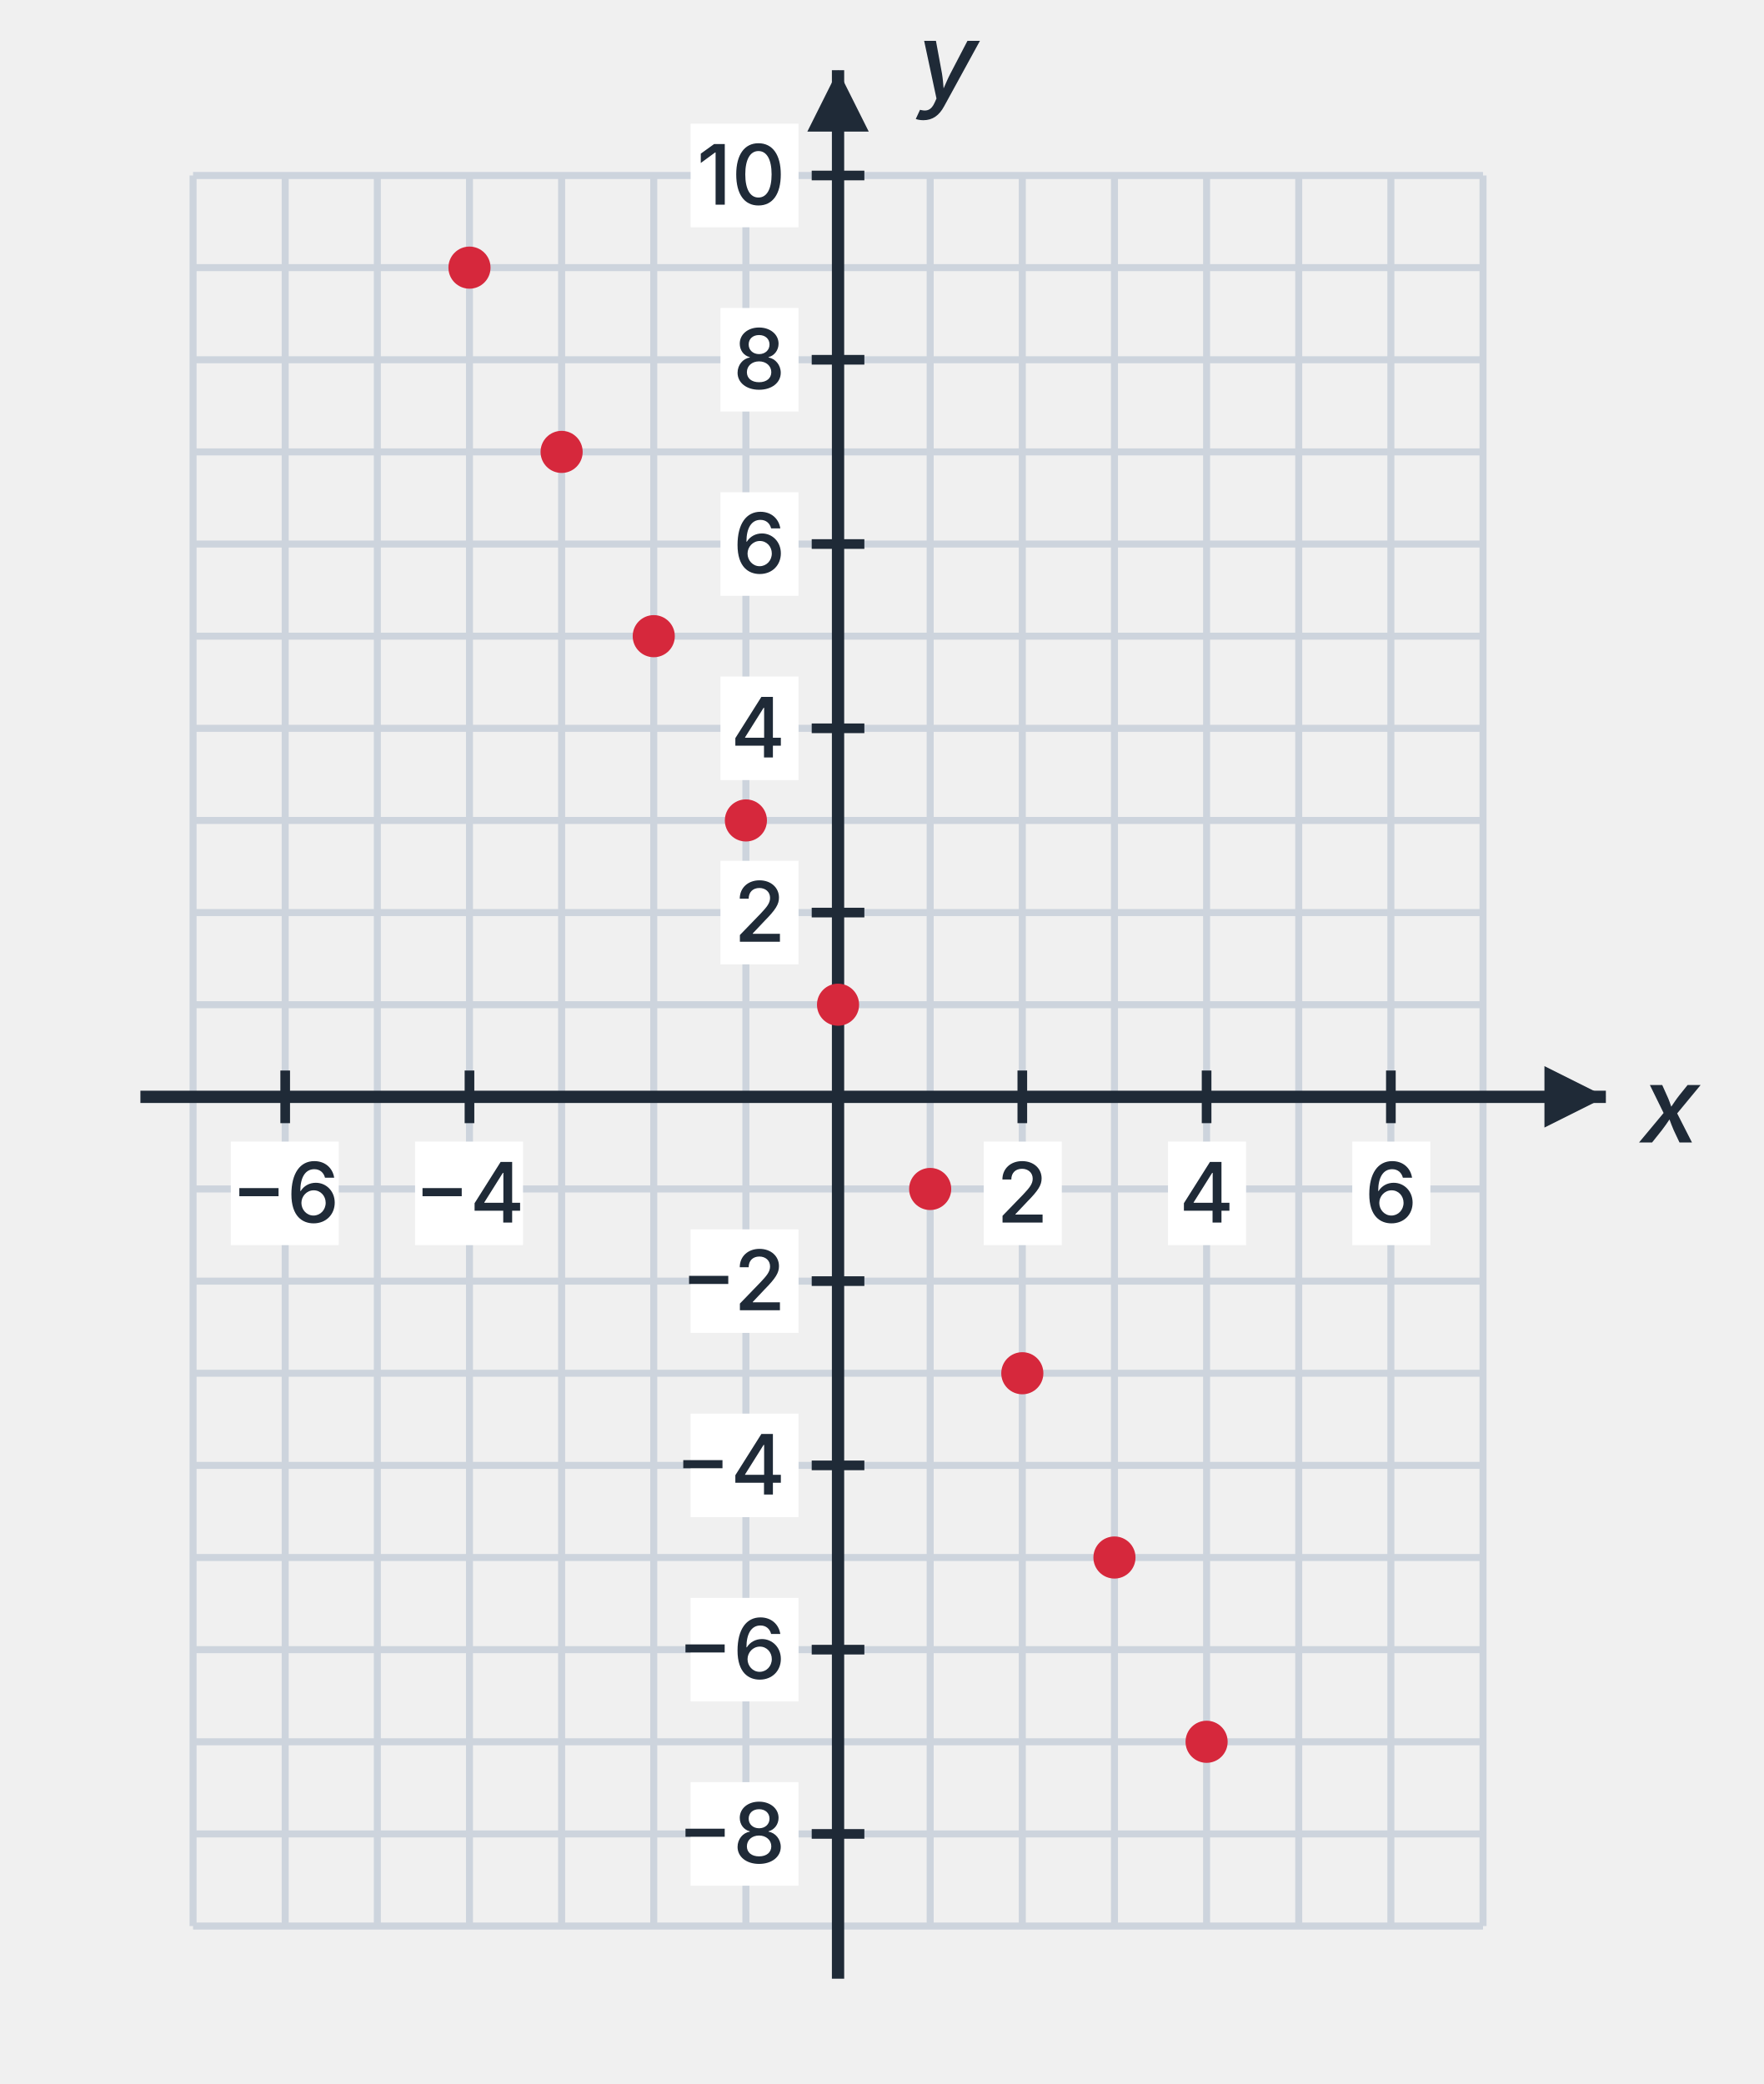
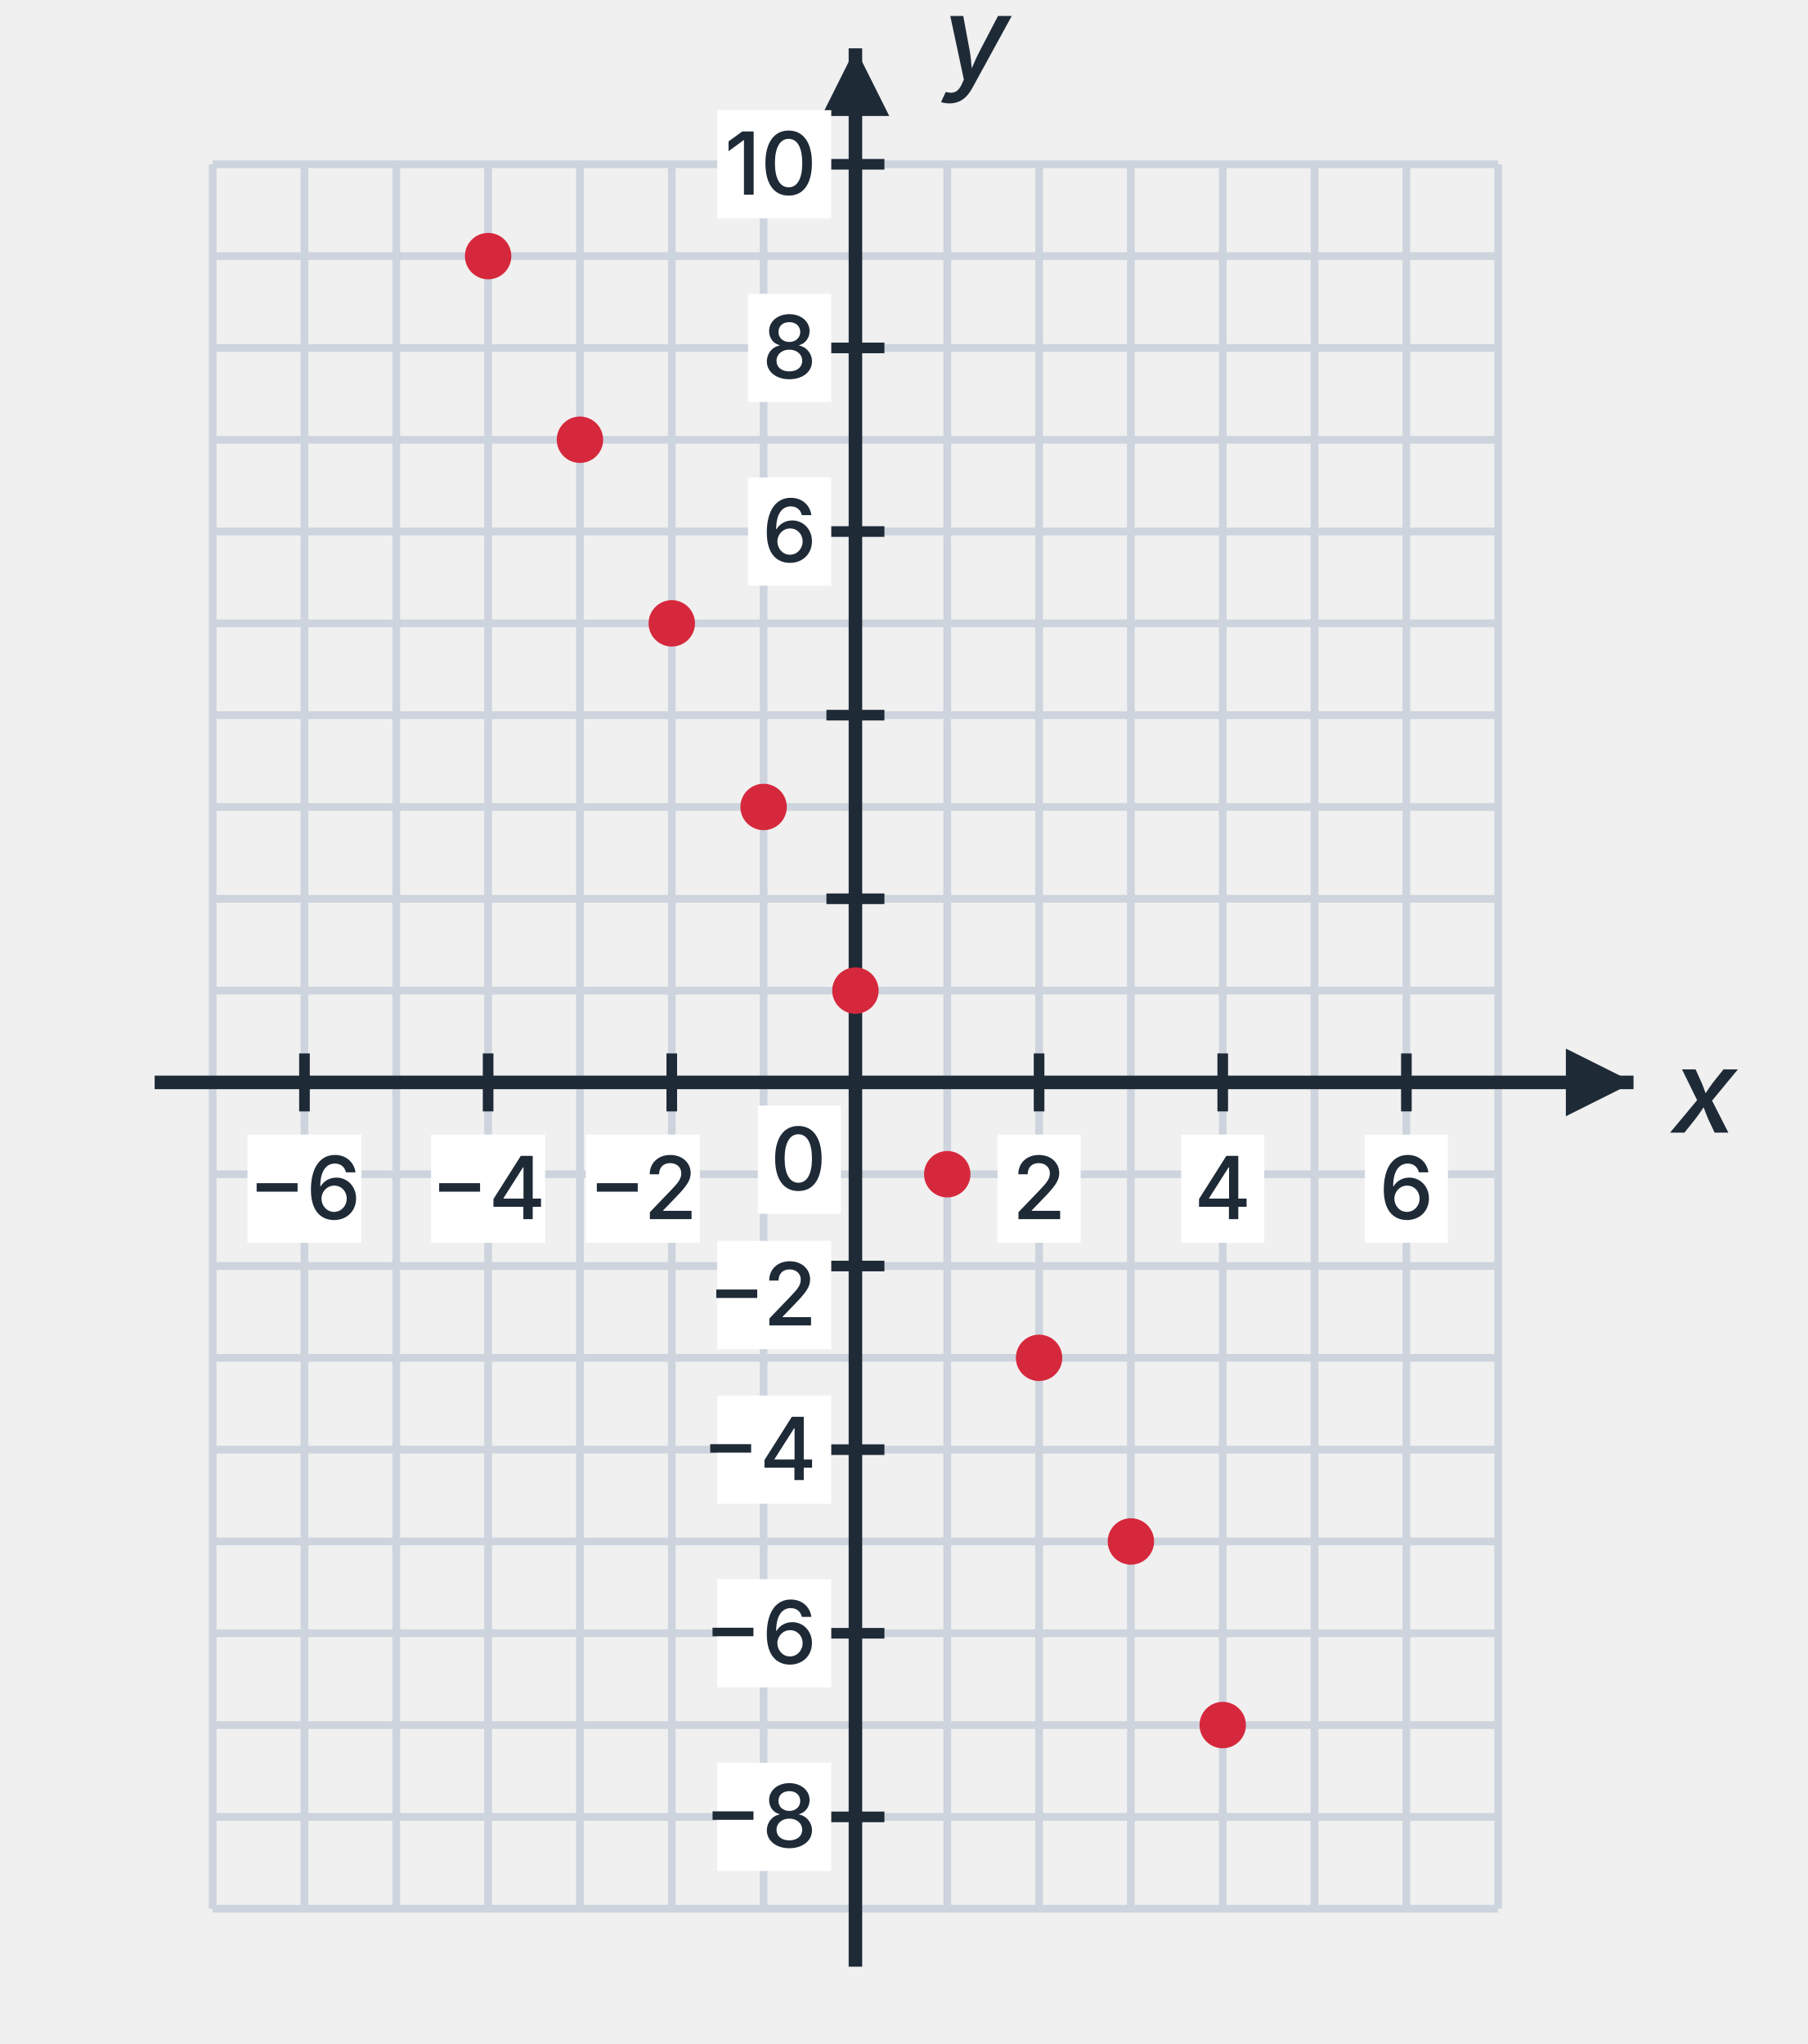
- <svg xmlns="http://www.w3.org/2000/svg" viewBox="0 0 201.0 237.5" width="201.0" height="237.5" font-family="Inter, Arial, sans-serif">
-   <line x1="22.0" y1="219.5" x2="22.0" y2="20.0" stroke="#cdd4dd" stroke-width="0.8" />
-   <line x1="32.5" y1="219.5" x2="32.5" y2="20.0" stroke="#cdd4dd" stroke-width="0.8" />
-   <line x1="43.0" y1="219.5" x2="43.0" y2="20.0" stroke="#cdd4dd" stroke-width="0.8" />
-   <line x1="53.5" y1="219.5" x2="53.5" y2="20.0" stroke="#cdd4dd" stroke-width="0.8" />
-   <line x1="64.0" y1="219.5" x2="64.0" y2="20.0" stroke="#cdd4dd" stroke-width="0.8" />
-   <line x1="74.5" y1="219.5" x2="74.5" y2="20.0" stroke="#cdd4dd" stroke-width="0.8" />
-   <line x1="85.0" y1="219.5" x2="85.0" y2="20.0" stroke="#cdd4dd" stroke-width="0.8" />
-   <line x1="95.5" y1="219.5" x2="95.5" y2="20.0" stroke="#cdd4dd" stroke-width="0.8" />
-   <line x1="106.0" y1="219.5" x2="106.0" y2="20.0" stroke="#cdd4dd" stroke-width="0.8" />
-   <line x1="116.5" y1="219.5" x2="116.5" y2="20.0" stroke="#cdd4dd" stroke-width="0.8" />
-   <line x1="127.0" y1="219.5" x2="127.0" y2="20.0" stroke="#cdd4dd" stroke-width="0.8" />
-   <line x1="137.5" y1="219.5" x2="137.5" y2="20.0" stroke="#cdd4dd" stroke-width="0.8" />
-   <line x1="148.0" y1="219.5" x2="148.0" y2="20.0" stroke="#cdd4dd" stroke-width="0.8" />
-   <line x1="158.5" y1="219.5" x2="158.5" y2="20.0" stroke="#cdd4dd" stroke-width="0.8" />
-   <line x1="169.0" y1="219.5" x2="169.0" y2="20.0" stroke="#cdd4dd" stroke-width="0.8" />
-   <line x1="22.0" y1="219.5" x2="169.0" y2="219.5" stroke="#cdd4dd" stroke-width="0.8" />
-   <line x1="22.0" y1="209.0" x2="169.0" y2="209.0" stroke="#cdd4dd" stroke-width="0.8" />
-   <line x1="22.0" y1="198.5" x2="169.0" y2="198.5" stroke="#cdd4dd" stroke-width="0.8" />
-   <line x1="22.0" y1="188.0" x2="169.0" y2="188.0" stroke="#cdd4dd" stroke-width="0.8" />
-   <line x1="22.0" y1="177.5" x2="169.0" y2="177.5" stroke="#cdd4dd" stroke-width="0.8" />
-   <line x1="22.0" y1="167.0" x2="169.0" y2="167.0" stroke="#cdd4dd" stroke-width="0.8" />
-   <line x1="22.0" y1="156.5" x2="169.0" y2="156.5" stroke="#cdd4dd" stroke-width="0.8" />
-   <line x1="22.0" y1="146.0" x2="169.0" y2="146.0" stroke="#cdd4dd" stroke-width="0.8" />
-   <line x1="22.0" y1="135.5" x2="169.0" y2="135.5" stroke="#cdd4dd" stroke-width="0.8" />
-   <line x1="22.0" y1="125.0" x2="169.0" y2="125.0" stroke="#cdd4dd" stroke-width="0.8" />
-   <line x1="22.0" y1="114.5" x2="169.0" y2="114.5" stroke="#cdd4dd" stroke-width="0.8" />
-   <line x1="22.0" y1="104.0" x2="169.0" y2="104.0" stroke="#cdd4dd" stroke-width="0.8" />
-   <line x1="22.0" y1="93.5" x2="169.0" y2="93.5" stroke="#cdd4dd" stroke-width="0.8" />
-   <line x1="22.0" y1="83.0" x2="169.0" y2="83.0" stroke="#cdd4dd" stroke-width="0.8" />
-   <line x1="22.0" y1="72.5" x2="169.0" y2="72.5" stroke="#cdd4dd" stroke-width="0.8" />
-   <line x1="22.0" y1="62.0" x2="169.0" y2="62.0" stroke="#cdd4dd" stroke-width="0.8" />
-   <line x1="22.0" y1="51.5" x2="169.0" y2="51.5" stroke="#cdd4dd" stroke-width="0.8" />
-   <line x1="22.0" y1="41.0" x2="169.0" y2="41.0" stroke="#cdd4dd" stroke-width="0.8" />
-   <line x1="22.0" y1="30.5" x2="169.0" y2="30.5" stroke="#cdd4dd" stroke-width="0.8" />
-   <line x1="22.0" y1="20.0" x2="169.0" y2="20.0" stroke="#cdd4dd" stroke-width="0.8" />
-   <line x1="16.0" y1="125.0" x2="183.0" y2="125.0" stroke="#1f2a37" stroke-width="1.4" />
-   <path d="M183.0,125.0 l-7,-3.5 v7 z" fill="#1f2a37" />
-   <line x1="95.5" y1="225.5" x2="95.5" y2="8.0" stroke="#1f2a37" stroke-width="1.4" />
-   <path d="M95.5,8.0 l-3.5,7 h7 z" fill="#1f2a37" />
-   <text x="187.0" y="130.2" text-anchor="start" font-size="12" fill="#1f2a37" font-weight="500" font-style="italic">x</text>
-   <text x="104.5" y="11.2" text-anchor="start" font-size="12" fill="#1f2a37" font-weight="500" font-style="italic">y</text>
-   <line x1="32.5" y1="122.0" x2="32.5" y2="128.0" stroke="#1f2a37" stroke-width="1.1" />
-   <line x1="53.5" y1="122.0" x2="53.5" y2="128.0" stroke="#1f2a37" stroke-width="1.1" />
-   <line x1="116.5" y1="122.0" x2="116.5" y2="128.0" stroke="#1f2a37" stroke-width="1.1" />
-   <line x1="137.5" y1="122.0" x2="137.5" y2="128.0" stroke="#1f2a37" stroke-width="1.1" />
-   <line x1="158.5" y1="122.0" x2="158.5" y2="128.0" stroke="#1f2a37" stroke-width="1.1" />
-   <line x1="92.5" y1="209.0" x2="98.5" y2="209.0" stroke="#1f2a37" stroke-width="1.1" />
-   <line x1="92.5" y1="188.0" x2="98.5" y2="188.0" stroke="#1f2a37" stroke-width="1.1" />
-   <line x1="92.5" y1="167.0" x2="98.5" y2="167.0" stroke="#1f2a37" stroke-width="1.1" />
-   <line x1="92.5" y1="146.0" x2="98.5" y2="146.0" stroke="#1f2a37" stroke-width="1.1" />
-   <line x1="92.5" y1="104.0" x2="98.5" y2="104.0" stroke="#1f2a37" stroke-width="1.1" />
-   <line x1="92.5" y1="83.0" x2="98.5" y2="83.0" stroke="#1f2a37" stroke-width="1.1" />
-   <line x1="92.5" y1="62.0" x2="98.5" y2="62.0" stroke="#1f2a37" stroke-width="1.1" />
-   <line x1="92.5" y1="41.0" x2="98.5" y2="41.0" stroke="#1f2a37" stroke-width="1.1" />
-   <line x1="92.5" y1="20.0" x2="98.5" y2="20.0" stroke="#1f2a37" stroke-width="1.1" />
-   <circle cx="53.5" cy="30.5" r="2.4" fill="#d6283c" />
-   <circle cx="64.0" cy="51.5" r="2.4" fill="#d6283c" />
-   <circle cx="74.5" cy="72.5" r="2.4" fill="#d6283c" />
-   <circle cx="85.0" cy="93.5" r="2.4" fill="#d6283c" />
-   <circle cx="95.5" cy="114.5" r="2.4" fill="#d6283c" />
-   <circle cx="106.0" cy="135.5" r="2.4" fill="#d6283c" />
-   <circle cx="116.5" cy="156.5" r="2.4" fill="#d6283c" />
-   <circle cx="127.0" cy="177.5" r="2.4" fill="#d6283c" />
-   <circle cx="137.5" cy="198.5" r="2.4" fill="#d6283c" />
-   <rect x="26.3" y="130.1" width="12.3" height="11.8" fill="#fff" />
-   <text x="32.5" y="139.325" text-anchor="middle" font-size="9.5" fill="#1f2a37" font-weight="500">−6</text>
-   <rect x="47.3" y="130.1" width="12.3" height="11.8" fill="#fff" />
-   <text x="53.5" y="139.325" text-anchor="middle" font-size="9.5" fill="#1f2a37" font-weight="500">−4</text>
-   <rect x="112.1" y="130.1" width="8.9" height="11.8" fill="#fff" />
-   <text x="116.5" y="139.325" text-anchor="middle" font-size="9.5" fill="#1f2a37" font-weight="500">2</text>
-   <rect x="133.1" y="130.1" width="8.9" height="11.8" fill="#fff" />
-   <text x="137.5" y="139.325" text-anchor="middle" font-size="9.5" fill="#1f2a37" font-weight="500">4</text>
-   <rect x="154.1" y="130.1" width="8.9" height="11.8" fill="#fff" />
-   <text x="158.5" y="139.325" text-anchor="middle" font-size="9.5" fill="#1f2a37" font-weight="500">6</text>
-   <rect x="78.7" y="203.1" width="12.3" height="11.8" fill="#fff" />
-   <text x="89.5" y="212.325" text-anchor="end" font-size="9.5" fill="#1f2a37" font-weight="500">−8</text>
-   <rect x="78.7" y="182.1" width="12.3" height="11.8" fill="#fff" />
-   <text x="89.5" y="191.325" text-anchor="end" font-size="9.5" fill="#1f2a37" font-weight="500">−6</text>
-   <rect x="78.7" y="161.1" width="12.3" height="11.8" fill="#fff" />
-   <text x="89.5" y="170.325" text-anchor="end" font-size="9.5" fill="#1f2a37" font-weight="500">−4</text>
-   <rect x="78.7" y="140.1" width="12.3" height="11.8" fill="#fff" />
-   <text x="89.5" y="149.325" text-anchor="end" font-size="9.5" fill="#1f2a37" font-weight="500">−2</text>
-   <rect x="82.1" y="98.1" width="8.9" height="11.8" fill="#fff" />
-   <text x="89.5" y="107.325" text-anchor="end" font-size="9.5" fill="#1f2a37" font-weight="500">2</text>
-   <rect x="82.1" y="77.1" width="8.9" height="11.8" fill="#fff" />
-   <text x="89.5" y="86.325" text-anchor="end" font-size="9.5" fill="#1f2a37" font-weight="500">4</text>
-   <rect x="82.1" y="56.1" width="8.9" height="11.8" fill="#fff" />
-   <text x="89.5" y="65.325" text-anchor="end" font-size="9.5" fill="#1f2a37" font-weight="500">6</text>
-   <rect x="82.1" y="35.1" width="8.9" height="11.8" fill="#fff" />
-   <text x="89.5" y="44.325" text-anchor="end" font-size="9.5" fill="#1f2a37" font-weight="500">8</text>
-   <rect x="78.7" y="14.1" width="12.3" height="11.8" fill="#fff" />
-   <text x="89.5" y="23.325" text-anchor="end" font-size="9.5" fill="#1f2a37" font-weight="500">10</text>
+ <svg xmlns="http://www.w3.org/2000/svg" viewBox="0 0 187.0 211.5" width="187.0" height="211.5" font-family="Inter, Arial, sans-serif">
+   <line x1="22.0" y1="197.5" x2="22.0" y2="17.0" stroke="#cdd4dd" stroke-width="0.8" />
+   <line x1="31.5" y1="197.5" x2="31.5" y2="17.0" stroke="#cdd4dd" stroke-width="0.8" />
+   <line x1="41.0" y1="197.5" x2="41.0" y2="17.0" stroke="#cdd4dd" stroke-width="0.8" />
+   <line x1="50.5" y1="197.5" x2="50.5" y2="17.0" stroke="#cdd4dd" stroke-width="0.8" />
+   <line x1="60.0" y1="197.5" x2="60.0" y2="17.0" stroke="#cdd4dd" stroke-width="0.8" />
+   <line x1="69.5" y1="197.5" x2="69.5" y2="17.0" stroke="#cdd4dd" stroke-width="0.8" />
+   <line x1="79.0" y1="197.5" x2="79.0" y2="17.0" stroke="#cdd4dd" stroke-width="0.8" />
+   <line x1="88.5" y1="197.5" x2="88.5" y2="17.0" stroke="#cdd4dd" stroke-width="0.8" />
+   <line x1="98.0" y1="197.5" x2="98.0" y2="17.0" stroke="#cdd4dd" stroke-width="0.8" />
+   <line x1="107.5" y1="197.5" x2="107.5" y2="17.0" stroke="#cdd4dd" stroke-width="0.8" />
+   <line x1="117.0" y1="197.5" x2="117.0" y2="17.0" stroke="#cdd4dd" stroke-width="0.8" />
+   <line x1="126.5" y1="197.5" x2="126.5" y2="17.0" stroke="#cdd4dd" stroke-width="0.8" />
+   <line x1="136.0" y1="197.5" x2="136.0" y2="17.0" stroke="#cdd4dd" stroke-width="0.8" />
+   <line x1="145.5" y1="197.5" x2="145.5" y2="17.0" stroke="#cdd4dd" stroke-width="0.8" />
+   <line x1="155.0" y1="197.5" x2="155.0" y2="17.0" stroke="#cdd4dd" stroke-width="0.8" />
+   <line x1="22.0" y1="197.5" x2="155.0" y2="197.5" stroke="#cdd4dd" stroke-width="0.8" />
+   <line x1="22.0" y1="188.0" x2="155.0" y2="188.0" stroke="#cdd4dd" stroke-width="0.8" />
+   <line x1="22.0" y1="178.5" x2="155.0" y2="178.5" stroke="#cdd4dd" stroke-width="0.8" />
+   <line x1="22.0" y1="169.0" x2="155.0" y2="169.0" stroke="#cdd4dd" stroke-width="0.8" />
+   <line x1="22.0" y1="159.5" x2="155.0" y2="159.5" stroke="#cdd4dd" stroke-width="0.8" />
+   <line x1="22.0" y1="150.0" x2="155.0" y2="150.0" stroke="#cdd4dd" stroke-width="0.8" />
+   <line x1="22.0" y1="140.5" x2="155.0" y2="140.5" stroke="#cdd4dd" stroke-width="0.8" />
+   <line x1="22.0" y1="131.0" x2="155.0" y2="131.0" stroke="#cdd4dd" stroke-width="0.8" />
+   <line x1="22.0" y1="121.5" x2="155.0" y2="121.5" stroke="#cdd4dd" stroke-width="0.8" />
+   <line x1="22.0" y1="112.0" x2="155.0" y2="112.0" stroke="#cdd4dd" stroke-width="0.8" />
+   <line x1="22.0" y1="102.5" x2="155.0" y2="102.5" stroke="#cdd4dd" stroke-width="0.8" />
+   <line x1="22.0" y1="93.0" x2="155.0" y2="93.0" stroke="#cdd4dd" stroke-width="0.8" />
+   <line x1="22.0" y1="83.5" x2="155.0" y2="83.5" stroke="#cdd4dd" stroke-width="0.8" />
+   <line x1="22.0" y1="74.0" x2="155.0" y2="74.0" stroke="#cdd4dd" stroke-width="0.8" />
+   <line x1="22.0" y1="64.5" x2="155.0" y2="64.5" stroke="#cdd4dd" stroke-width="0.8" />
+   <line x1="22.0" y1="55.0" x2="155.0" y2="55.0" stroke="#cdd4dd" stroke-width="0.8" />
+   <line x1="22.0" y1="45.5" x2="155.0" y2="45.5" stroke="#cdd4dd" stroke-width="0.8" />
+   <line x1="22.0" y1="36.0" x2="155.0" y2="36.0" stroke="#cdd4dd" stroke-width="0.8" />
+   <line x1="22.0" y1="26.5" x2="155.0" y2="26.5" stroke="#cdd4dd" stroke-width="0.8" />
+   <line x1="22.0" y1="17.0" x2="155.0" y2="17.0" stroke="#cdd4dd" stroke-width="0.8" />
+   <line x1="16.0" y1="112.0" x2="169.0" y2="112.0" stroke="#1f2a37" stroke-width="1.4" />
+   <path d="M169.0,112.0 l-7,-3.5 v7 z" fill="#1f2a37" />
+   <line x1="88.5" y1="203.5" x2="88.5" y2="5.0" stroke="#1f2a37" stroke-width="1.4" />
+   <path d="M88.5,5.0 l-3.5,7 h7 z" fill="#1f2a37" />
+   <text x="173.0" y="117.2" text-anchor="start" font-size="12" fill="#1f2a37" font-weight="500" font-style="italic">x</text>
+   <text x="97.5" y="8.2" text-anchor="start" font-size="12" fill="#1f2a37" font-weight="500" font-style="italic">y</text>
+   <line x1="31.5" y1="109.0" x2="31.5" y2="115.0" stroke="#1f2a37" stroke-width="1.1" />
+   <line x1="50.5" y1="109.0" x2="50.5" y2="115.0" stroke="#1f2a37" stroke-width="1.1" />
+   <line x1="69.5" y1="109.0" x2="69.5" y2="115.0" stroke="#1f2a37" stroke-width="1.1" />
+   <line x1="107.5" y1="109.0" x2="107.5" y2="115.0" stroke="#1f2a37" stroke-width="1.1" />
+   <line x1="126.5" y1="109.0" x2="126.5" y2="115.0" stroke="#1f2a37" stroke-width="1.1" />
+   <line x1="145.5" y1="109.0" x2="145.5" y2="115.0" stroke="#1f2a37" stroke-width="1.1" />
+   <line x1="85.5" y1="188.0" x2="91.5" y2="188.0" stroke="#1f2a37" stroke-width="1.1" />
+   <line x1="85.5" y1="169.0" x2="91.5" y2="169.0" stroke="#1f2a37" stroke-width="1.1" />
+   <line x1="85.5" y1="150.0" x2="91.5" y2="150.0" stroke="#1f2a37" stroke-width="1.1" />
+   <line x1="85.5" y1="131.0" x2="91.5" y2="131.0" stroke="#1f2a37" stroke-width="1.1" />
+   <line x1="85.5" y1="93.0" x2="91.5" y2="93.0" stroke="#1f2a37" stroke-width="1.1" />
+   <line x1="85.5" y1="74.0" x2="91.5" y2="74.0" stroke="#1f2a37" stroke-width="1.1" />
+   <line x1="85.5" y1="55.0" x2="91.5" y2="55.0" stroke="#1f2a37" stroke-width="1.1" />
+   <line x1="85.5" y1="36.0" x2="91.5" y2="36.0" stroke="#1f2a37" stroke-width="1.1" />
+   <line x1="85.5" y1="17.0" x2="91.5" y2="17.0" stroke="#1f2a37" stroke-width="1.1" />
+   <rect x="25.6" y="117.4" width="11.8" height="11.2" fill="#fff" />
+   <text x="31.5" y="126.15" text-anchor="middle" font-size="9" fill="#1f2a37" font-weight="500">−6</text>
+   <rect x="44.6" y="117.4" width="11.8" height="11.2" fill="#fff" />
+   <text x="50.5" y="126.15" text-anchor="middle" font-size="9" fill="#1f2a37" font-weight="500">−4</text>
+   <rect x="60.6" y="117.4" width="11.8" height="11.2" fill="#fff" />
+   <text x="66.5" y="126.15" text-anchor="middle" font-size="9" fill="#1f2a37" font-weight="500">−2</text>
+   <rect x="103.2" y="117.4" width="8.6" height="11.2" fill="#fff" />
+   <text x="107.5" y="126.15" text-anchor="middle" font-size="9" fill="#1f2a37" font-weight="500">2</text>
+   <rect x="122.2" y="117.4" width="8.6" height="11.2" fill="#fff" />
+   <text x="126.5" y="126.15" text-anchor="middle" font-size="9" fill="#1f2a37" font-weight="500">4</text>
+   <rect x="141.2" y="117.4" width="8.6" height="11.2" fill="#fff" />
+   <text x="145.5" y="126.15" text-anchor="middle" font-size="9" fill="#1f2a37" font-weight="500">6</text>
+   <rect x="74.2" y="182.4" width="11.8" height="11.2" fill="#fff" />
+   <text x="84.5" y="191.15" text-anchor="end" font-size="9" fill="#1f2a37" font-weight="500">−8</text>
+   <rect x="74.2" y="163.4" width="11.8" height="11.2" fill="#fff" />
+   <text x="84.5" y="172.15" text-anchor="end" font-size="9" fill="#1f2a37" font-weight="500">−6</text>
+   <rect x="74.2" y="144.4" width="11.8" height="11.2" fill="#fff" />
+   <text x="84.5" y="153.15" text-anchor="end" font-size="9" fill="#1f2a37" font-weight="500">−4</text>
+   <rect x="74.2" y="128.4" width="11.8" height="11.2" fill="#fff" />
+   <text x="84.5" y="137.15" text-anchor="end" font-size="9" fill="#1f2a37" font-weight="500">−2</text>
+   <rect x="77.4" y="49.4" width="8.6" height="11.2" fill="#fff" />
+   <text x="84.5" y="58.15" text-anchor="end" font-size="9" fill="#1f2a37" font-weight="500">6</text>
+   <rect x="77.4" y="30.4" width="8.6" height="11.2" fill="#fff" />
+   <text x="84.5" y="39.15" text-anchor="end" font-size="9" fill="#1f2a37" font-weight="500">8</text>
+   <rect x="74.2" y="11.4" width="11.8" height="11.2" fill="#fff" />
+   <text x="84.5" y="20.15" text-anchor="end" font-size="9" fill="#1f2a37" font-weight="500">10</text>
+   <rect x="78.4" y="114.4" width="8.6" height="11.2" fill="#fff" />
+   <text x="85.5" y="123.15" text-anchor="end" font-size="9" fill="#1f2a37" font-weight="500">0</text>
+   <circle cx="50.5" cy="26.5" r="2.4" fill="#d6283c" />
+   <circle cx="60.0" cy="45.5" r="2.4" fill="#d6283c" />
+   <circle cx="69.5" cy="64.5" r="2.4" fill="#d6283c" />
+   <circle cx="79.0" cy="83.5" r="2.4" fill="#d6283c" />
+   <circle cx="88.5" cy="102.5" r="2.4" fill="#d6283c" />
+   <circle cx="98.0" cy="121.5" r="2.4" fill="#d6283c" />
+   <circle cx="107.5" cy="140.5" r="2.4" fill="#d6283c" />
+   <circle cx="117.0" cy="159.5" r="2.4" fill="#d6283c" />
+   <circle cx="126.5" cy="178.5" r="2.4" fill="#d6283c" />
</svg>
